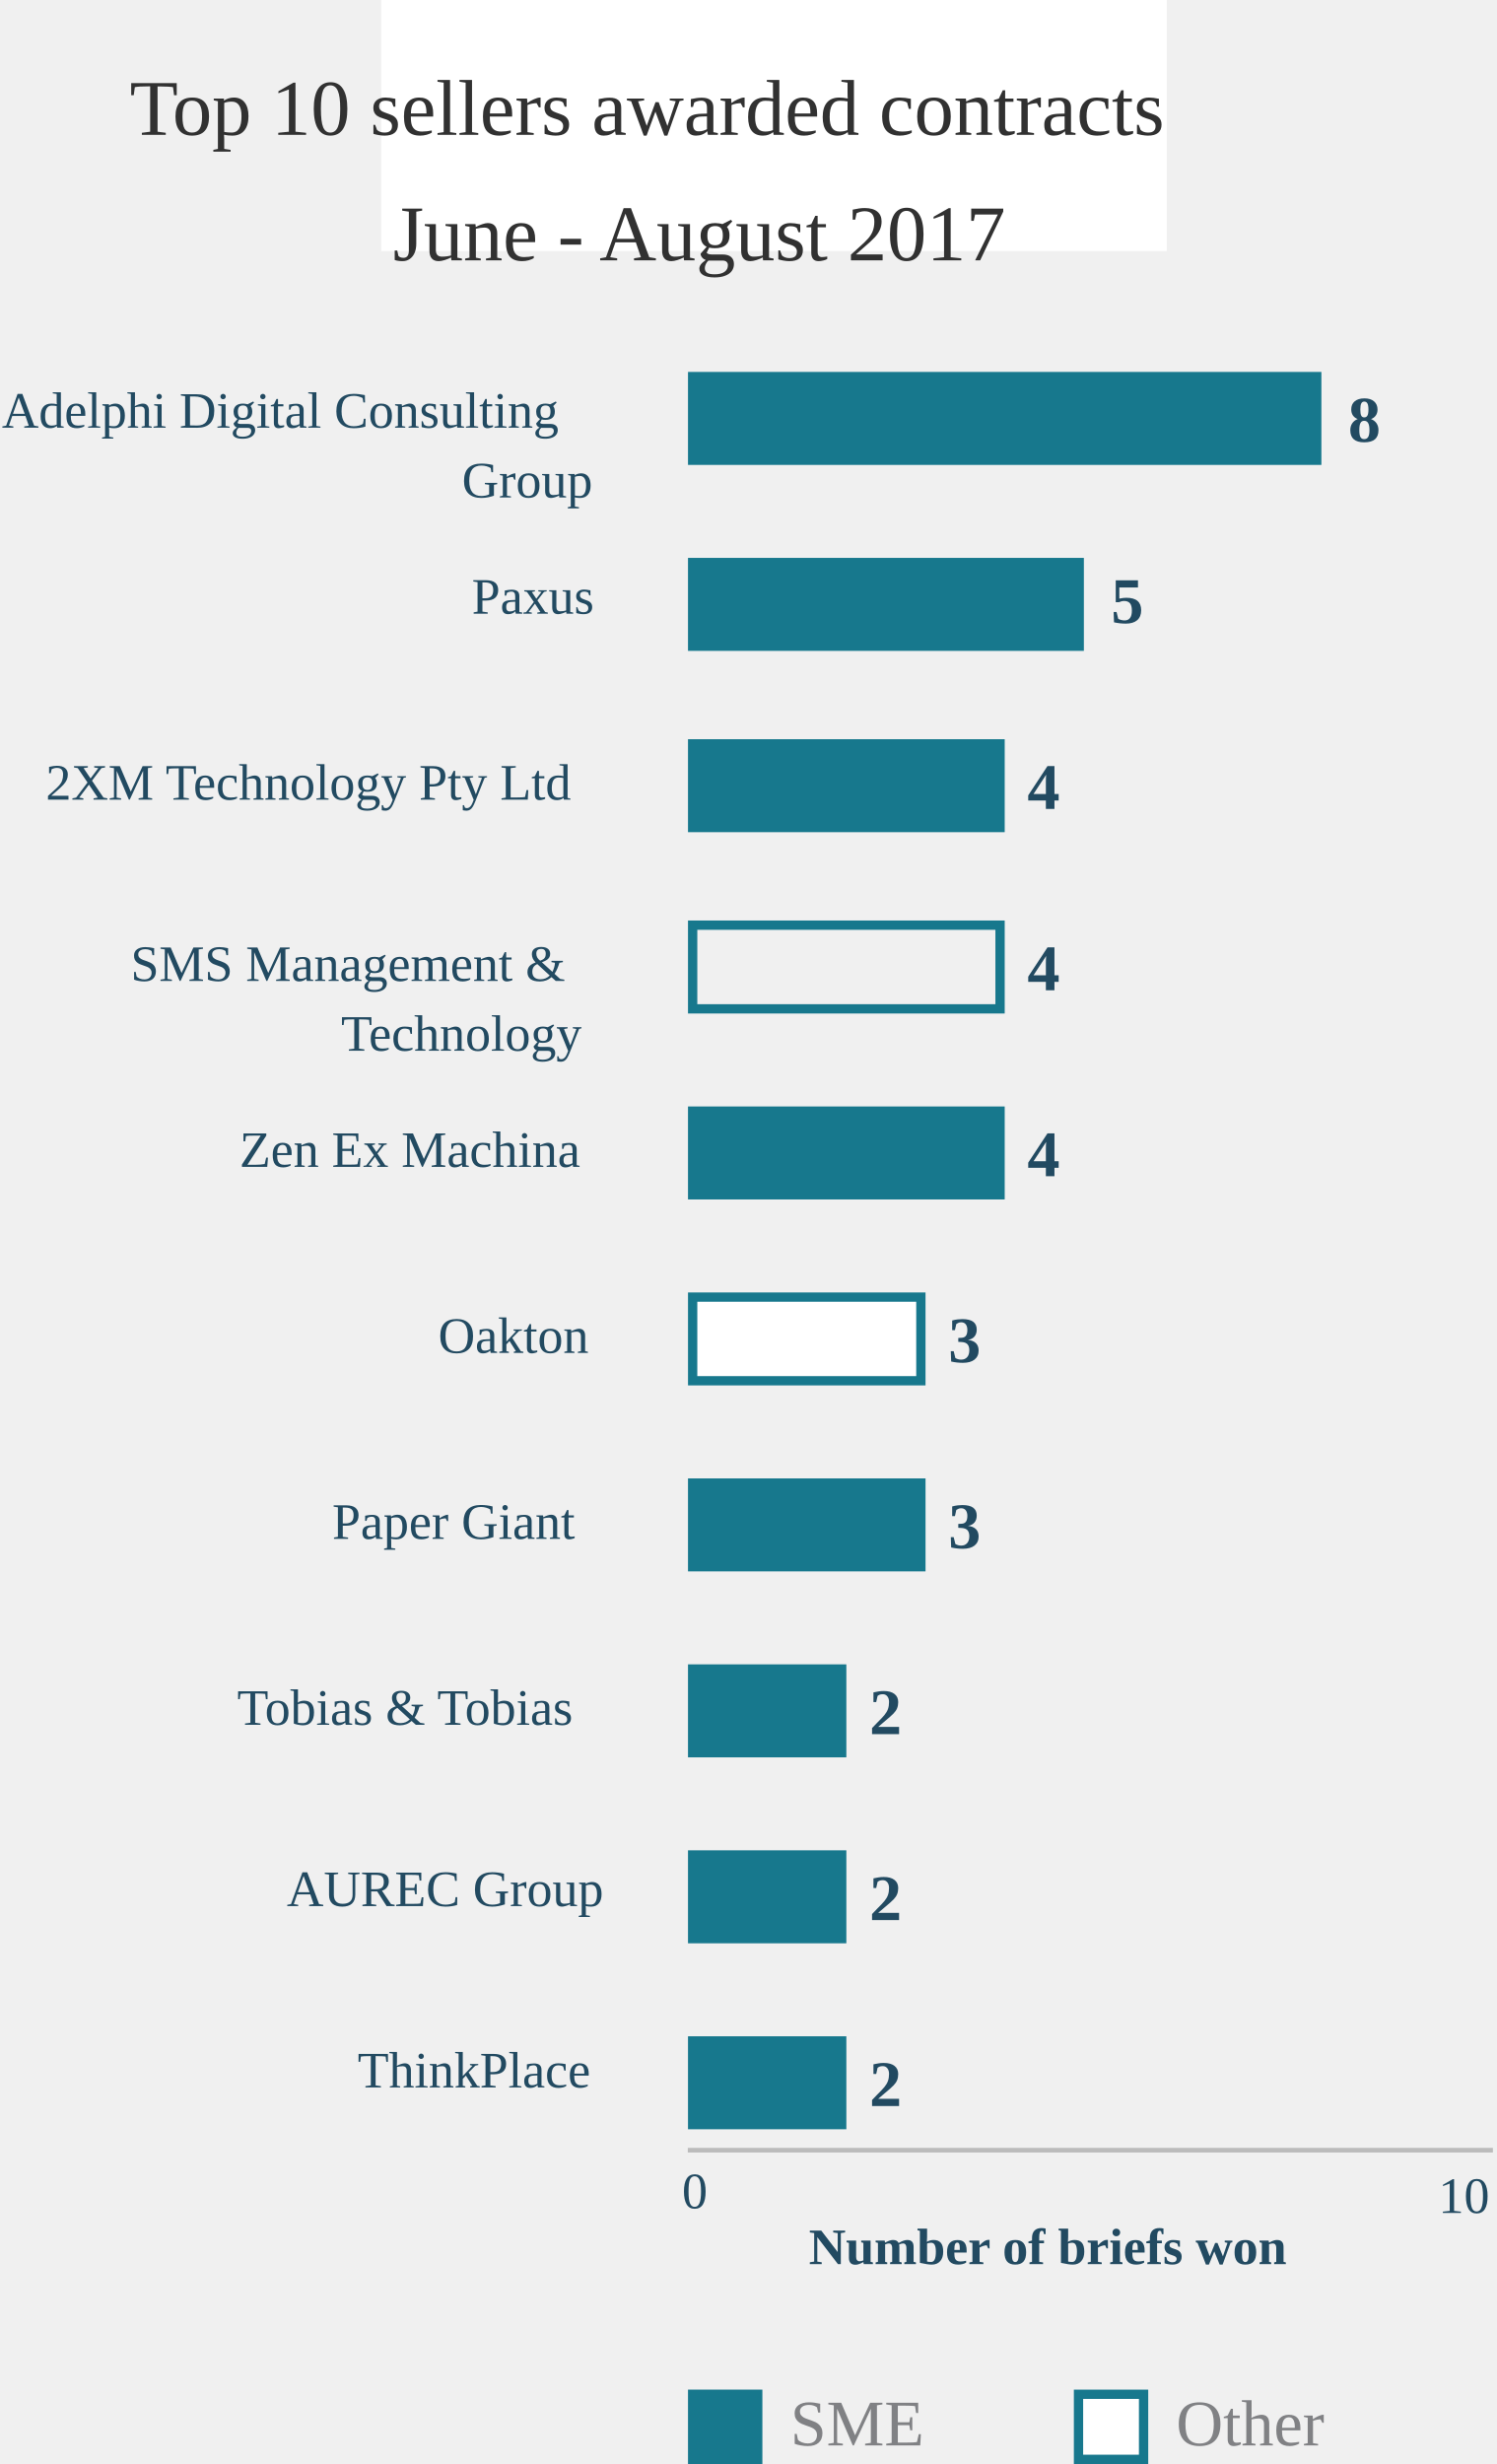
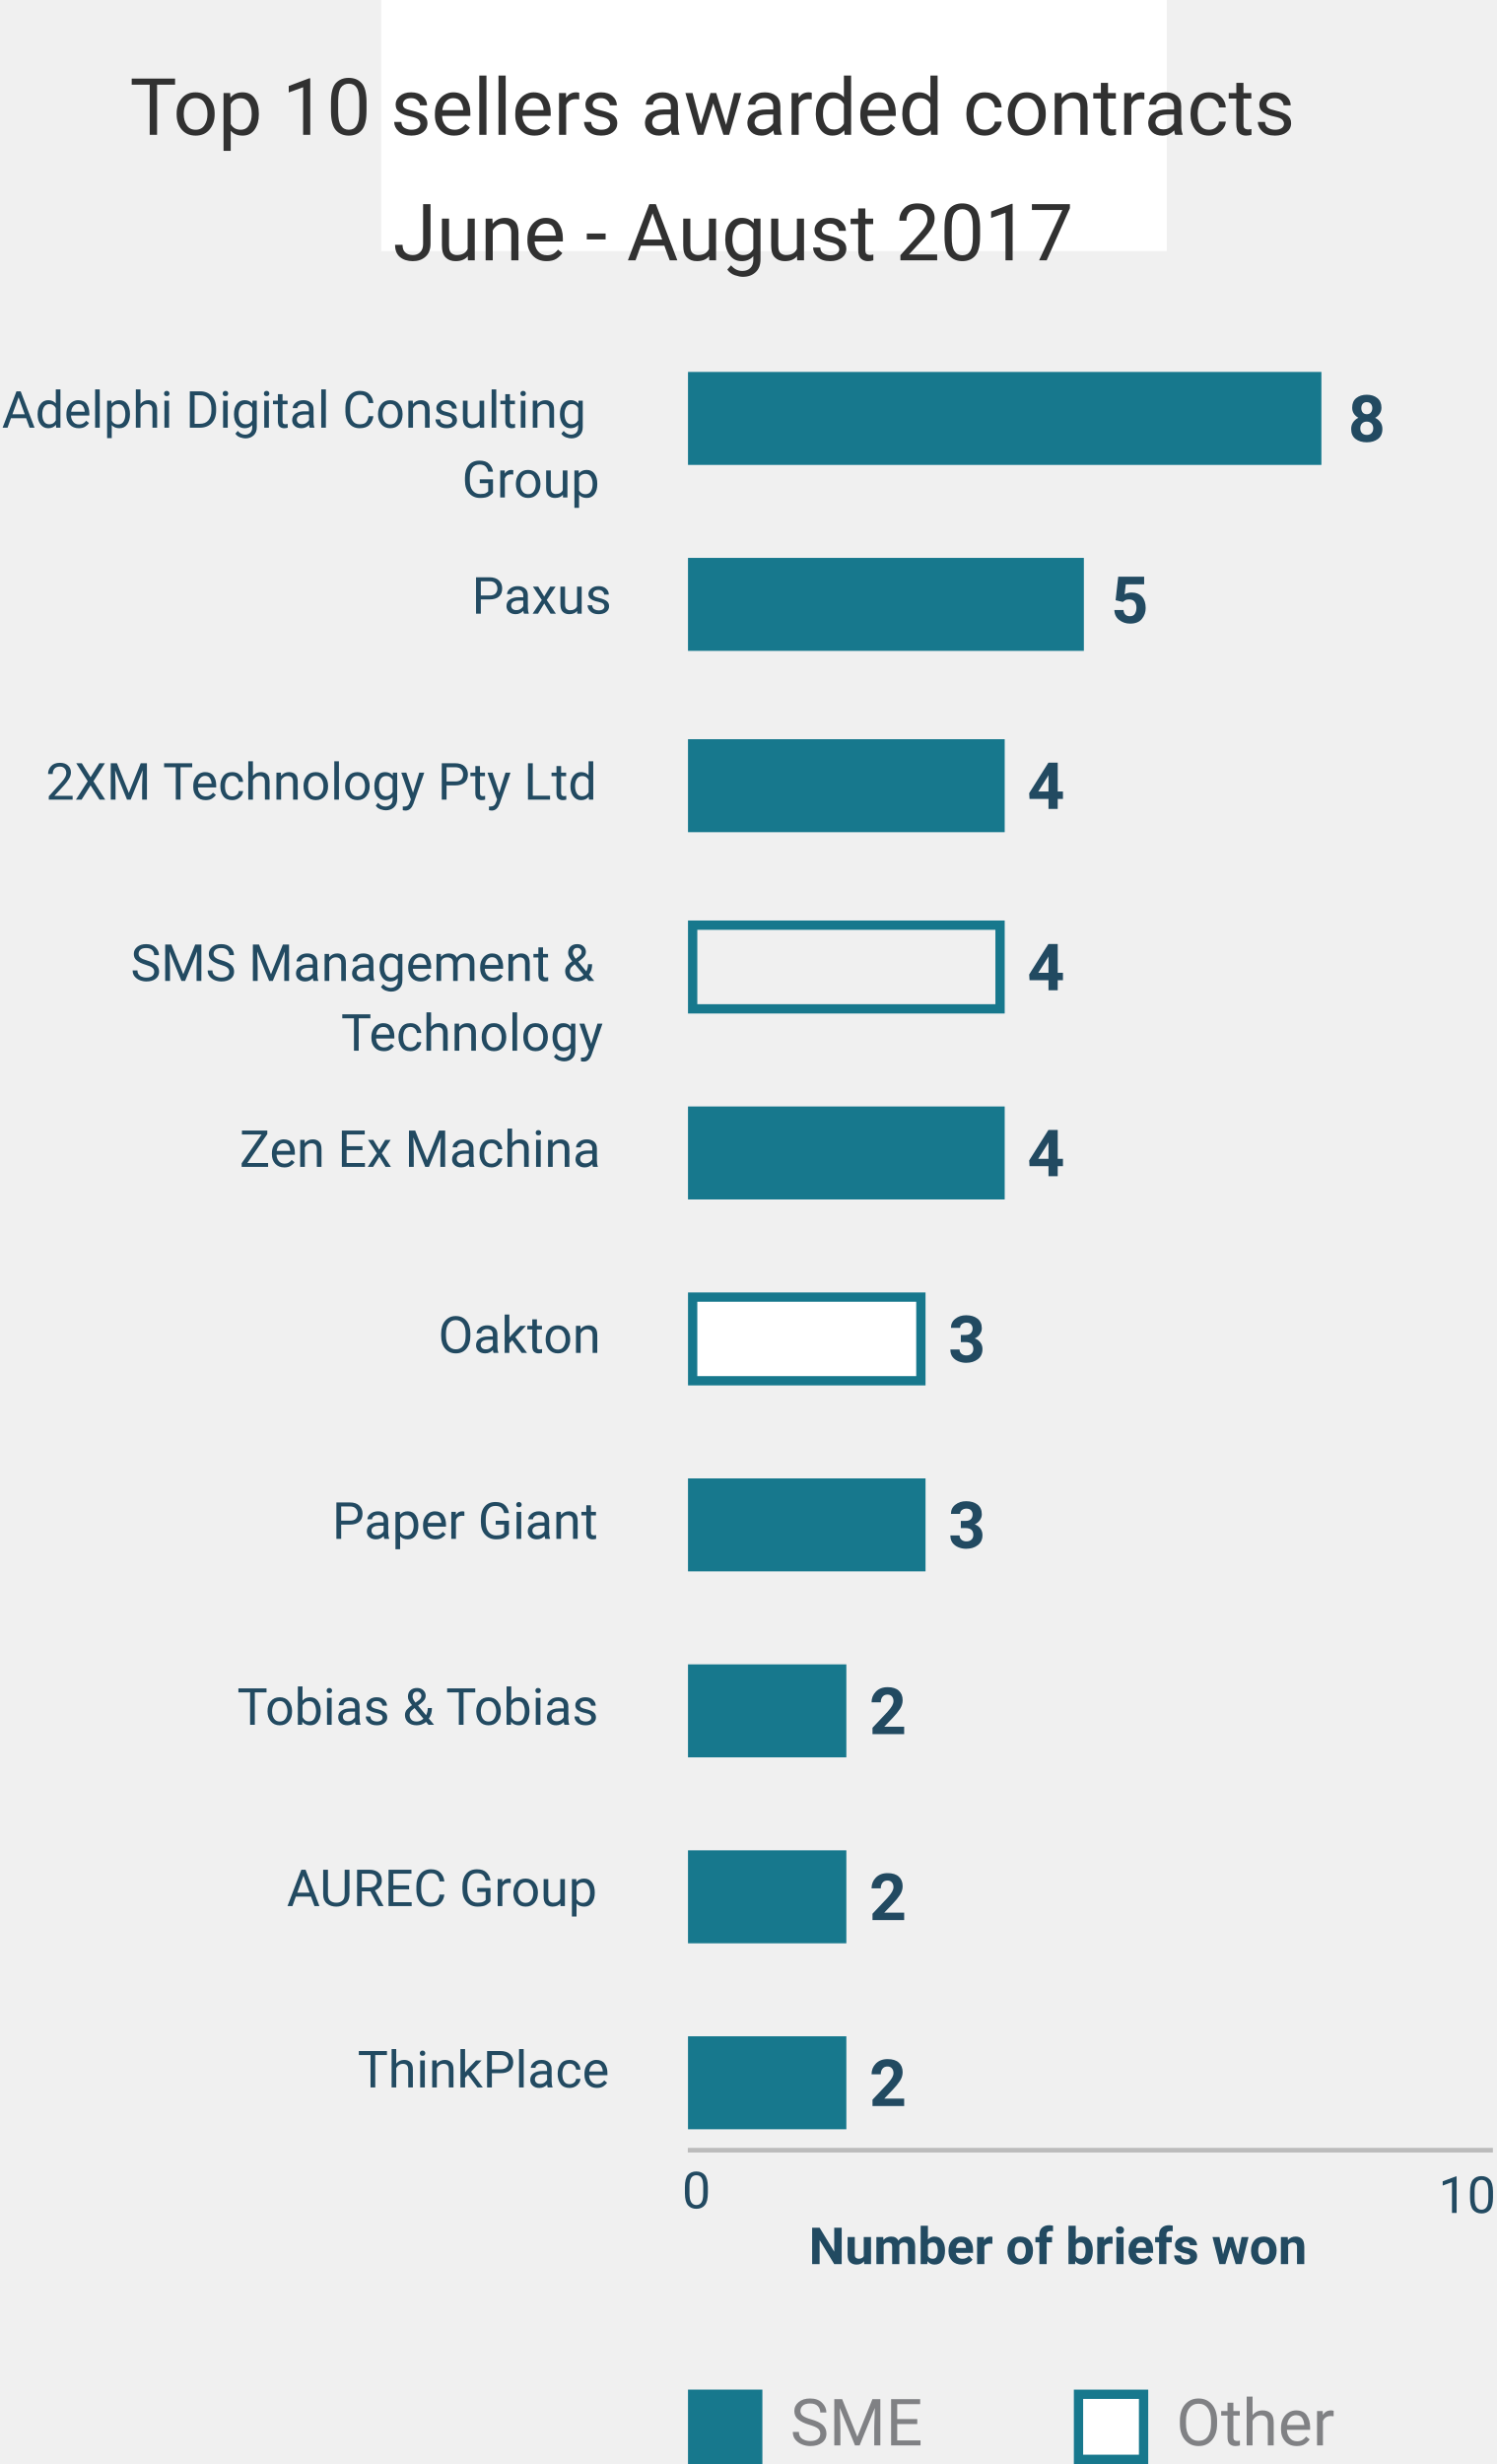
- <svg xmlns="http://www.w3.org/2000/svg" xmlns:xlink="http://www.w3.org/1999/xlink" width="322" height="530" viewBox="0 0 322 530">
+ <svg xmlns="http://www.w3.org/2000/svg" xmlns:xlink="http://www.w3.org/1999/xlink" font-family="-apple-system, BlinkMacSystemFont, &quot;Segoe UI&quot;, Roboto, Helvetica, Arial, sans-serif, &quot;Apple Color Emoji&quot;, &quot;Segoe UI Emoji&quot;, &quot;Segoe UI Symbol&quot;" width="322" height="530" viewBox="0 0 322 530">
  <defs>
    <path id="a" d="M153 198h68.127v20H153z" />
    <path id="b" d="M153 278h51.095v20H153z" />
    <path id="c" d="M236 514h16v16h-16z" />
  </defs>
  <g fill="none" fill-rule="evenodd">
    <text font-size="11" fill="#224A61" transform="translate(-5)">
      <tspan x="314.421" y="476">10</tspan>
    </text>
    <text font-size="11" font-weight="bold" fill="#224A61" transform="translate(-5)">
      <tspan x="179" y="487">Number of briefs won</tspan>
    </text>
    <text font-size="11" fill="#224A61" transform="translate(-5)">
      <tspan x="151.71" y="475">0</tspan>
    </text>
    <path fill="#17788D" d="M148 80h136.254v20H148z" />
    <text font-size="11" fill="#224A61" transform="translate(-5)">
      <tspan x="5.403" y="92">Adelphi Digital Consulting </tspan>
      <tspan x="104.365" y="107">Group</tspan>
    </text>
    <text font-size="11" fill="#224A61" transform="translate(-5)">
      <tspan x="106.498" y="132">Paxus</tspan>
    </text>
    <text font-size="11" fill="#224A61" transform="translate(-5)">
      <tspan x="14.84" y="172">2XM Technology Pty Ltd</tspan>
    </text>
    <text font-size="11" fill="#224A61" transform="translate(-5)">
      <tspan x="33.096" y="211">SMS Management &amp; </tspan>
      <tspan x="78.364" y="226">Technology</tspan>
    </text>
    <text font-size="11" fill="#224A61" transform="translate(-5)">
      <tspan x="56.514" y="251">Zen Ex Machina</tspan>
    </text>
    <text font-size="11" fill="#224A61" transform="translate(-5)">
      <tspan x="99.263" y="291">Oakton</tspan>
    </text>
    <text font-size="11" fill="#224A61" transform="translate(-5)">
      <tspan x="56.02" y="371">Tobias &amp; Tobias</tspan>
    </text>
    <text font-size="11" fill="#224A61" transform="translate(-5)">
      <tspan x="76.457" y="331">Paper Giant</tspan>
    </text>
    <text font-size="11" fill="#224A61" transform="translate(-5)">
      <tspan x="66.682" y="410">AUREC Group</tspan>
    </text>
    <text font-size="11" fill="#224A61" transform="translate(-5)">
      <tspan x="81.925" y="449">ThinkPlace</tspan>
    </text>
    <path fill="#17788D" d="M148 120h85.159v20H148zM148 159h68.127v20H148z" />
    <g transform="translate(-5)">
      <use fill="#FFF" xlink:href="#aee" />
      <path stroke="#17788D" stroke-width="2" d="M154 199h66.127v18H154z" />
    </g>
    <path fill="#17788D" d="M148 438h34.063v20H148zM148 398h34.063v20H148zM148 358h34.063v20H148zM148 318h51.095v20H148z" />
    <g transform="translate(-5)">
      <use fill="#FFF" xlink:href="#b" />
      <path stroke="#17788D" stroke-width="2" d="M154 279h49.095v18H154z" />
    </g>
    <path fill="#17788D" d="M148 238h68.127v20H148z" />
    <path d="M148.46 462.5h172.181" stroke="#BBB" stroke-linecap="square" />
    <text font-size="14" font-weight="bold" fill="#224A61" transform="translate(-5)">
      <tspan x="295" y="95">8</tspan>
    </text>
    <text font-size="14" font-weight="bold" fill="#224A61" transform="translate(-5)">
      <tspan x="244" y="134">5</tspan>
    </text>
    <text font-size="14" font-weight="bold" fill="#224A61" transform="translate(-5)">
      <tspan x="226" y="174">4</tspan>
    </text>
    <text font-size="14" font-weight="bold" fill="#224A61" transform="translate(-5)">
      <tspan x="226" y="213">4</tspan>
    </text>
    <text font-size="14" font-weight="bold" fill="#224A61" transform="translate(-5)">
      <tspan x="226" y="253">4</tspan>
    </text>
    <text font-size="14" font-weight="bold" fill="#224A61" transform="translate(-5)">
      <tspan x="209" y="293">3</tspan>
    </text>
    <text font-size="14" font-weight="bold" fill="#224A61" transform="translate(-5)">
      <tspan x="209" y="333">3</tspan>
    </text>
    <text font-size="14" font-weight="bold" fill="#224A61" transform="translate(-5)">
      <tspan x="192" y="373">2</tspan>
    </text>
    <text font-size="14" font-weight="bold" fill="#224A61" transform="translate(-5)">
      <tspan x="192" y="413">2</tspan>
    </text>
    <text font-size="14" font-weight="bold" fill="#224A61" transform="translate(-5)">
      <tspan x="192" y="453">2</tspan>
    </text>
    <text font-size="14" fill="#808184" transform="translate(-5)">
      <tspan x="175" y="526">SME</tspan>
    </text>
    <text font-size="14" fill="#808184" transform="translate(-5)">
      <tspan x="258" y="526">Other</tspan>
    </text>
    <path fill="#17788D" d="M148 514h16v16h-16z" />
    <g transform="translate(-5)">
      <use fill="#FFF" xlink:href="#c" />
      <path stroke="#17788D" stroke-width="2" d="M237 515h14v14h-14z" />
    </g>
    <path fill="#FFF" d="M82 0h169v54H82z" />
    <text font-size="17" fill="#313131" transform="translate(-5)">
      <tspan x="32.909" y="29">Top 10 sellers awarded contracts </tspan>
      <tspan x="89.546" y="56">June - August 2017</tspan>
    </text>
  </g>
</svg>
